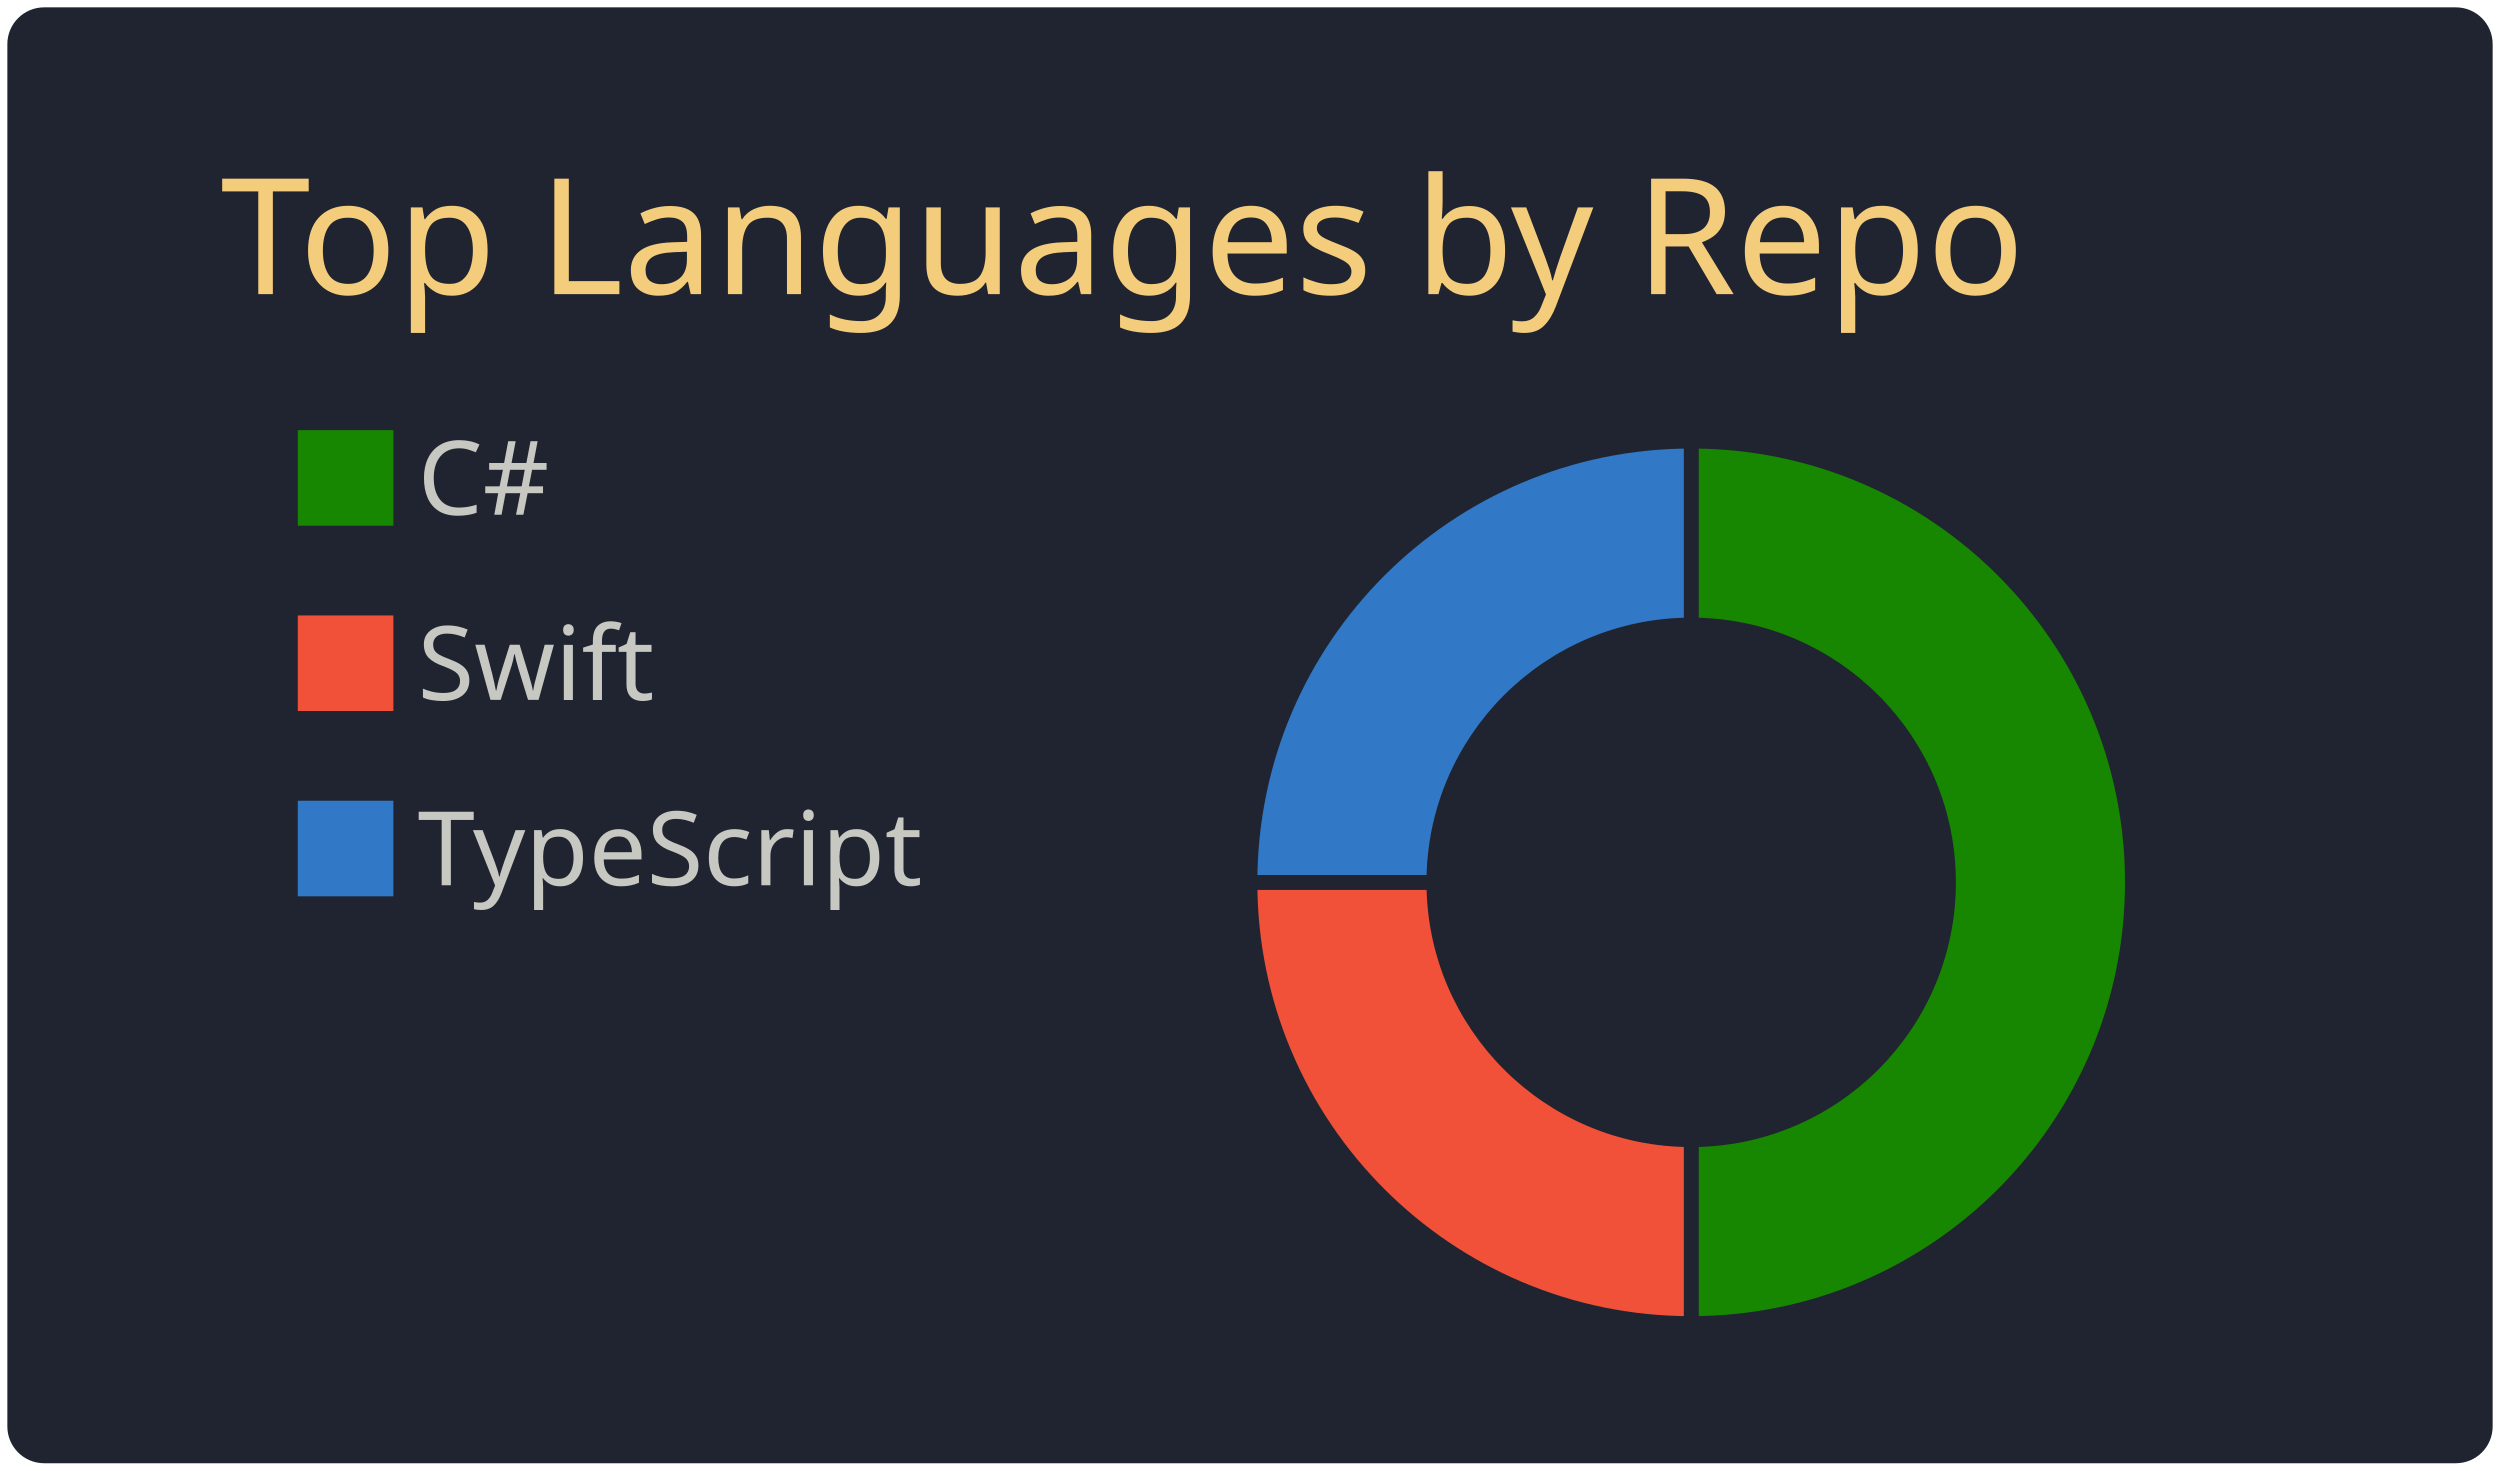
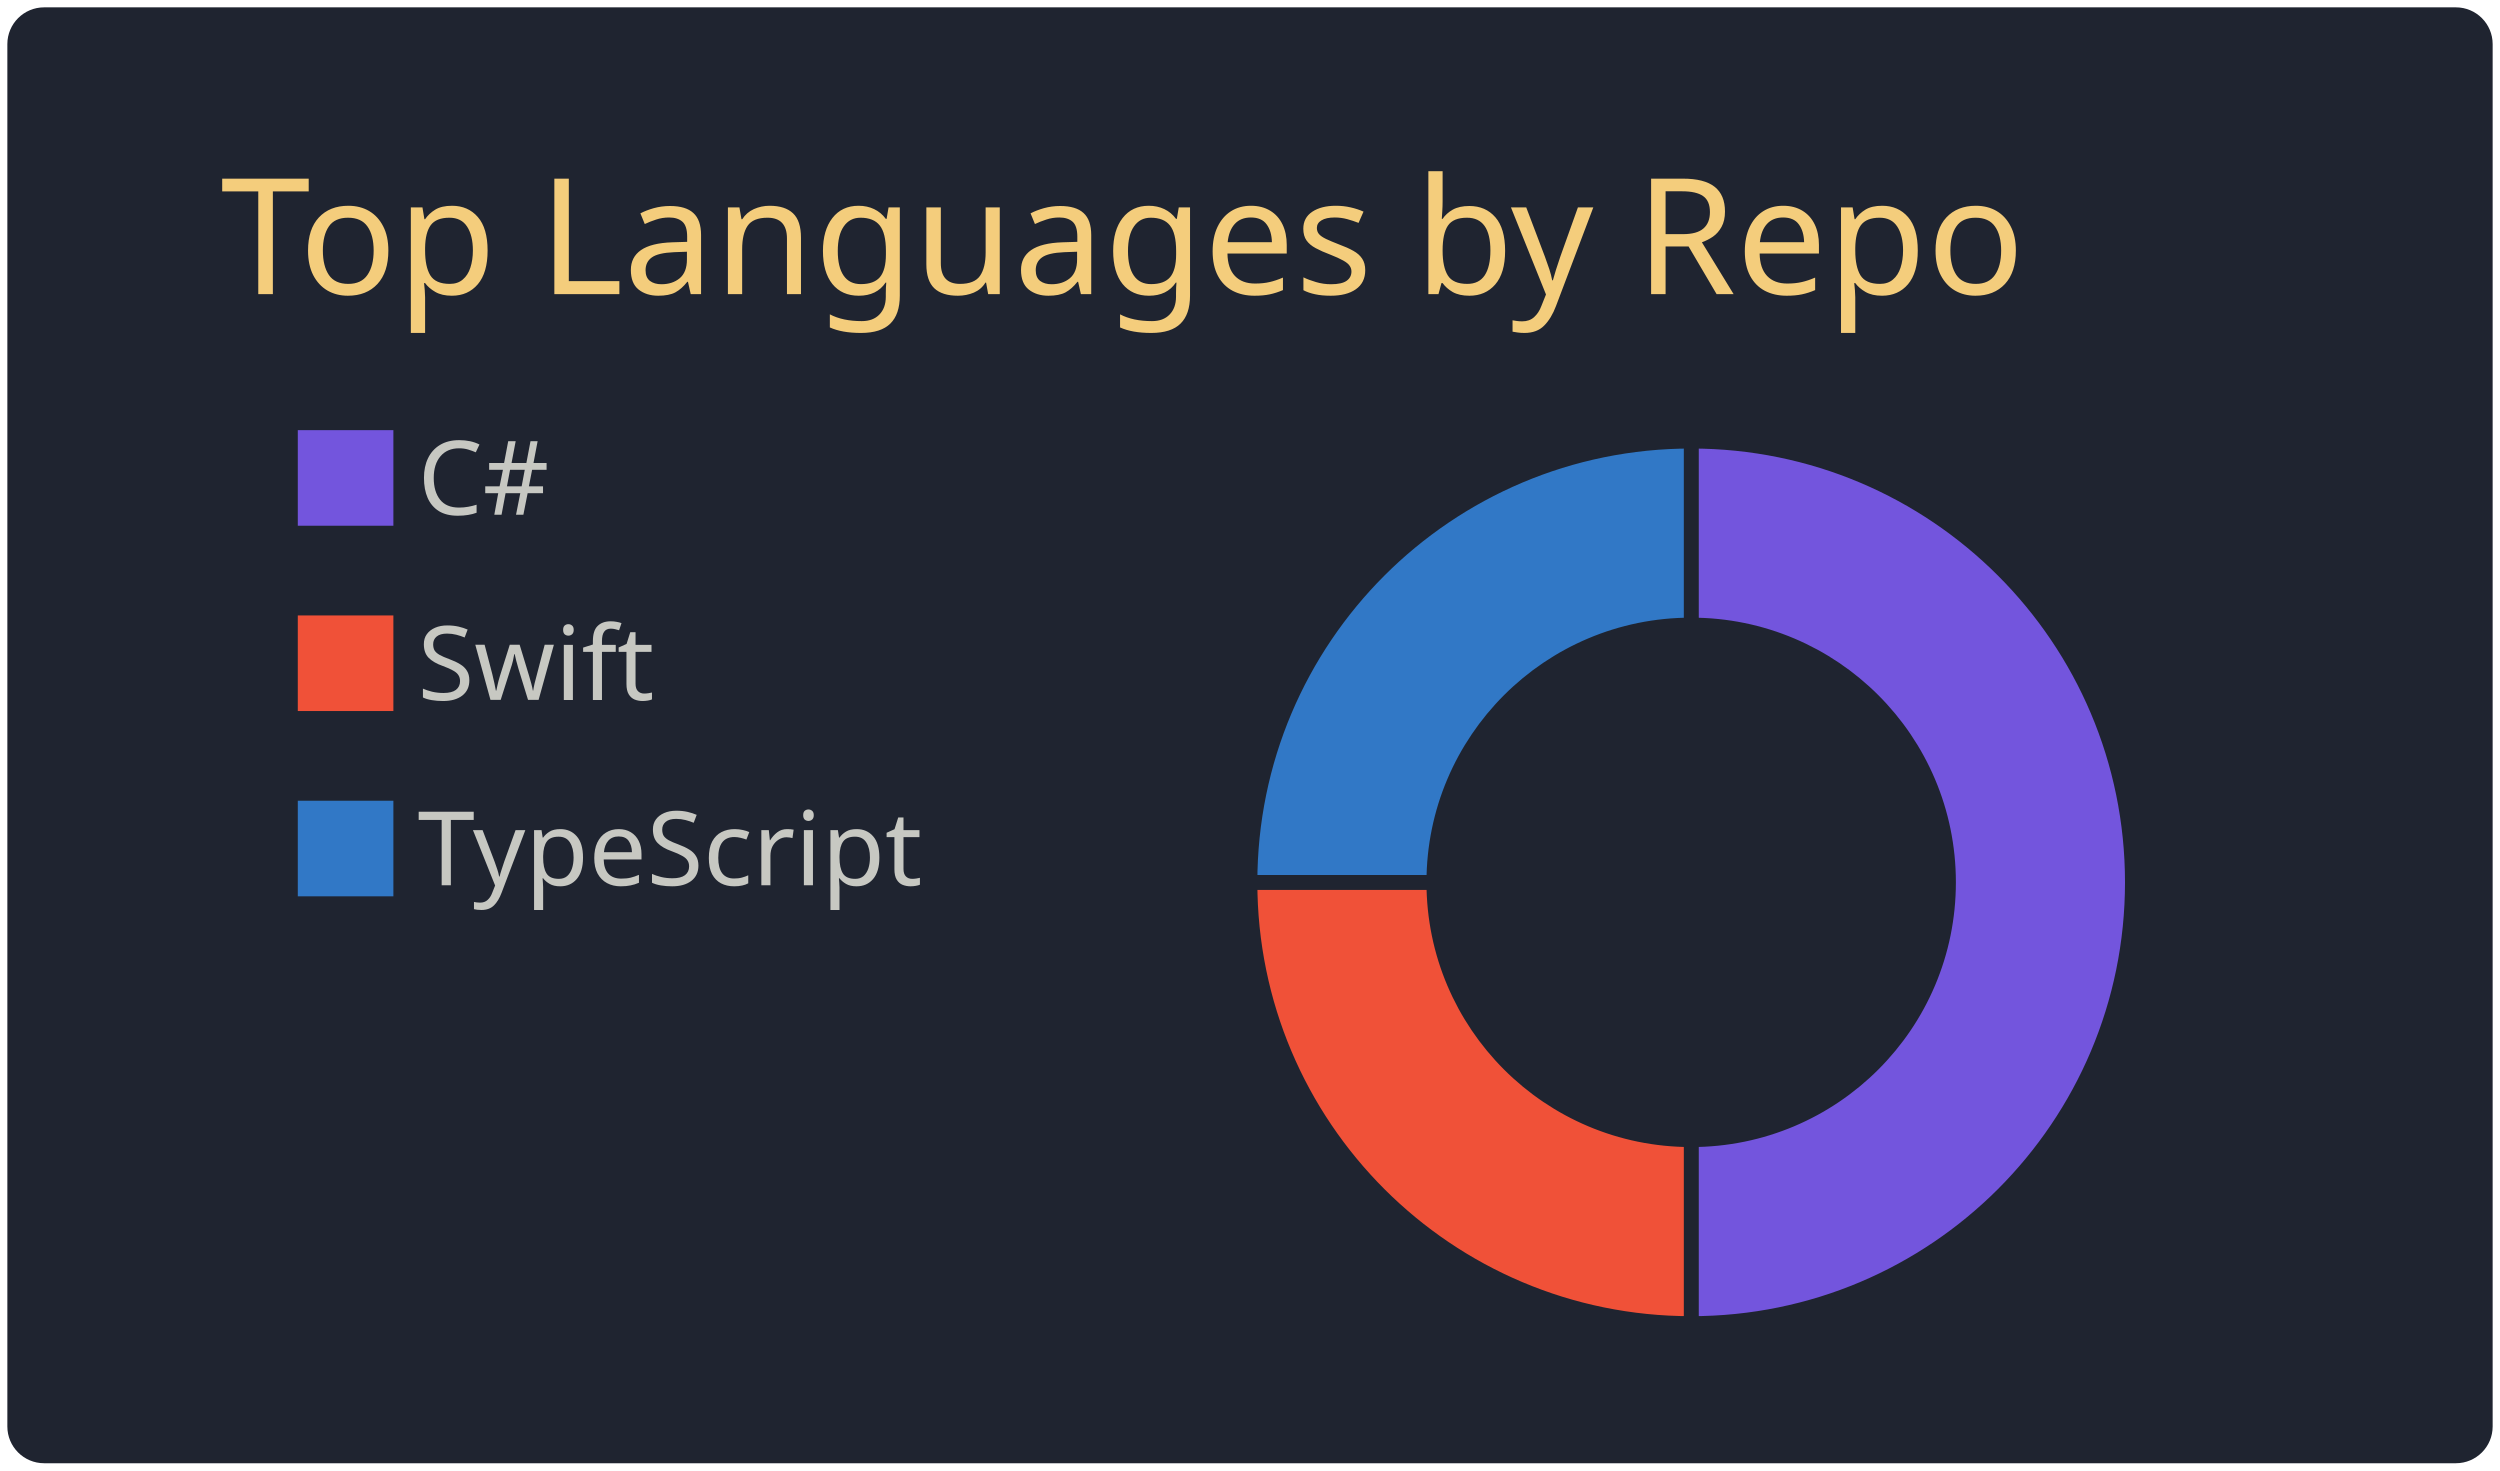
<svg xmlns="http://www.w3.org/2000/svg" width="340" height="200" viewBox="0 0 340 200">
  <style>* {
          font-family: 'Segoe UI', Ubuntu, "Helvetica Neue", Sans-Serif
        }</style>
  <g class="gpsc-root">
    <rect x="1" y="1" rx="5" ry="5" height="99%" width="99.412%" stroke="#000000" stroke-width="1" fill="#1f2430" stroke-opacity="0" />
    <text x="30" y="40" class="gpsc-item" style="--gpsc-i: 0; font-size: 22px; fill: #f4cd7c;">Top Languages by Repo</text>
    <g transform="translate(0,40)">
      <g transform="translate(40,0)">
-         <rect y="18" width="14" height="14" class="gpsc-item" style="--gpsc-i: 0; stroke-width: 1px;" fill="#178600" stroke="#1f2430" />
+         <rect y="18" width="14" height="14" class="gpsc-item" style="--gpsc-i: 0; stroke-width: 1px;" fill="#7355dd" stroke="#1f2430" />
        <rect y="43.2" width="14" height="14" class="gpsc-item" style="--gpsc-i: 1; stroke-width: 1px;" fill="#F05138" stroke="#1f2430" />
        <rect y="68.4" width="14" height="14" class="gpsc-item" style="--gpsc-i: 2; stroke-width: 1px;" fill="#3178c6" stroke="#1f2430" />
        <text x="16.8" y="30" class="gpsc-item" style="--gpsc-i: 0; fill: #c7c8c2; font-size: 14px;">C#</text>
        <text x="16.8" y="55.2" class="gpsc-item" style="--gpsc-i: 1; fill: #c7c8c2; font-size: 14px;">Swift</text>
        <text x="16.8" y="80.4" class="gpsc-item" style="--gpsc-i: 2; fill: #c7c8c2; font-size: 14px;">TypeScript</text>
      </g>
      <g transform="translate( 230, 80 )">
        <g class="arc" style="--gpsc-i: 0;">
-           <path d="M3.67394039744206e-15,-60A60,60,0,1,1,3.67394039744206e-15,60L2.1431318985078682e-15,35A35,35,0,1,0,2.1431318985078682e-15,-35Z" style="fill: #178600; stroke-width: 2px;" stroke="#1f2430" />
+           <path d="M3.67394039744206e-15,-60A60,60,0,1,1,3.67394039744206e-15,60L2.1431318985078682e-15,35A35,35,0,1,0,2.1431318985078682e-15,-35Z" style="fill: #7355dd; stroke-width: 2px;" stroke="#1f2430" />
        </g>
        <g class="arc" style="--gpsc-i: 1;">
          <path d="M3.67394039744206e-15,60A60,60,0,0,1,-60,7.34788079488412e-15L-35,4.2862637970157365e-15A35,35,0,0,0,2.1431318985078682e-15,35Z" style="fill: #F05138; stroke-width: 2px;" stroke="#1f2430" />
        </g>
        <g class="arc" style="--gpsc-i: 2;">
          <path d="M-60,7.34788079488412e-15A60,60,0,0,1,-1.1021821192326178e-14,-60L-6.429395695523604e-15,-35A35,35,0,0,0,-35,4.2862637970157365e-15Z" style="fill: #3178c6; stroke-width: 2px;" stroke="#1f2430" />
        </g>
      </g>
    </g>
  </g>
</svg>
